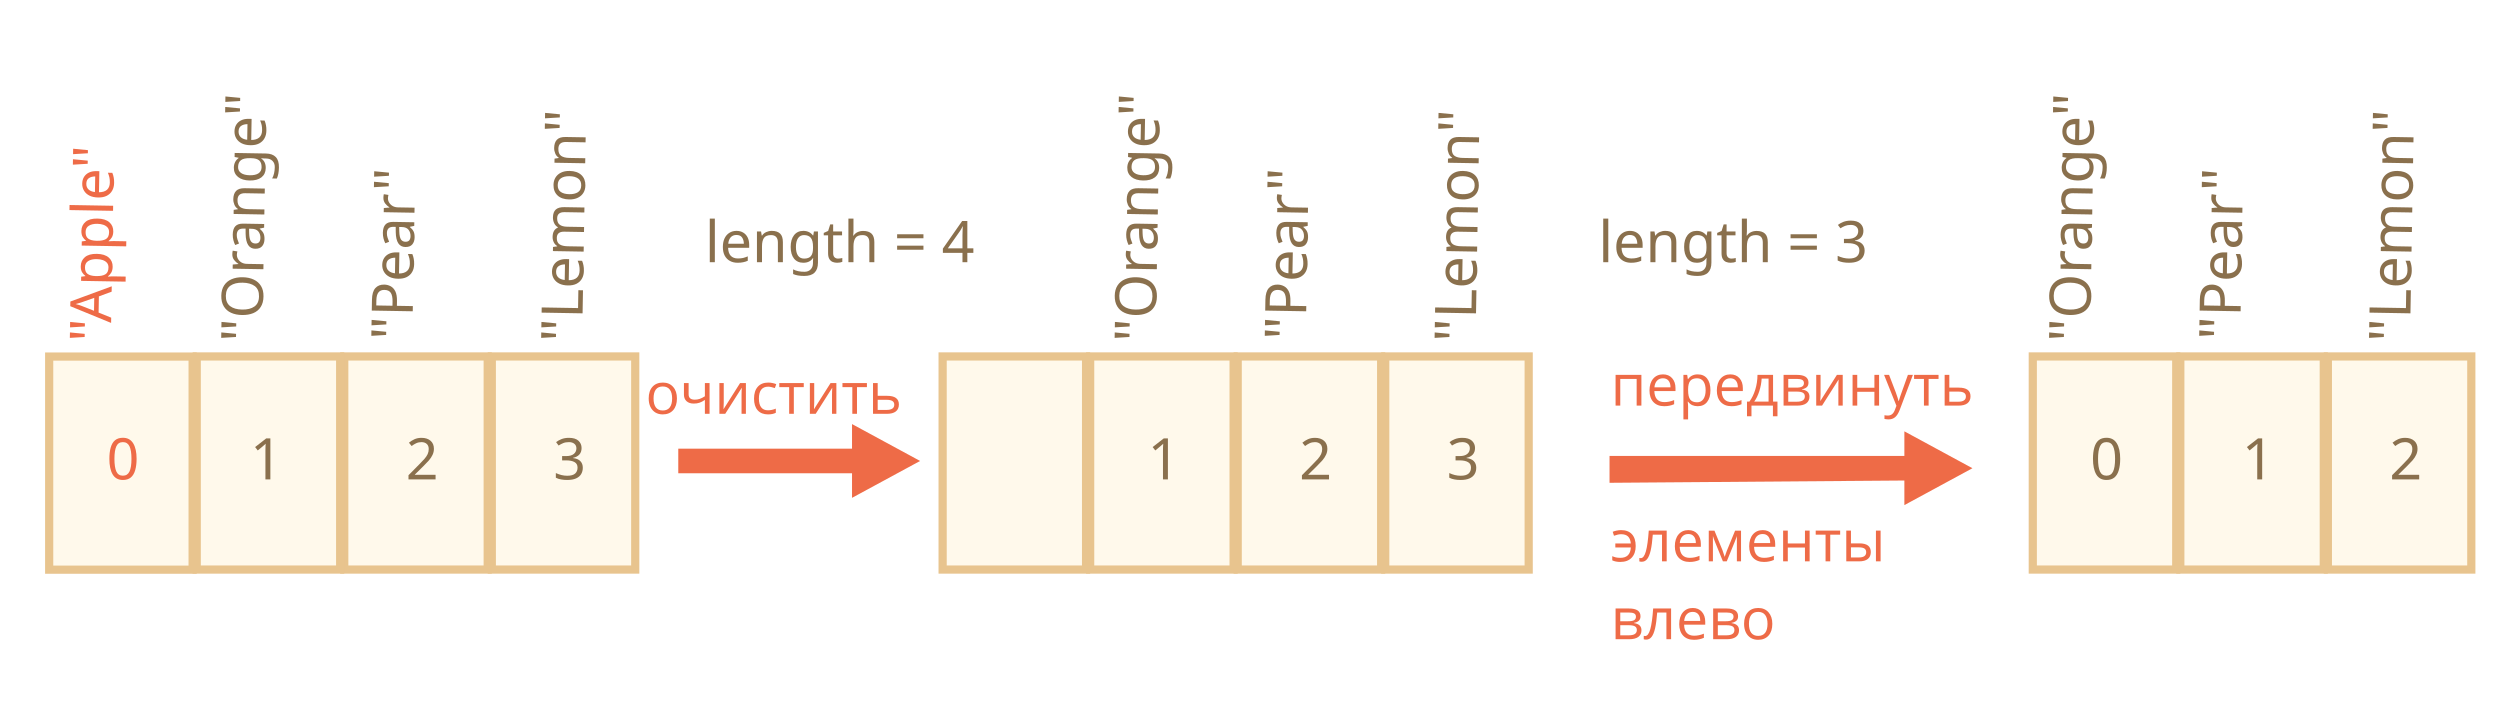
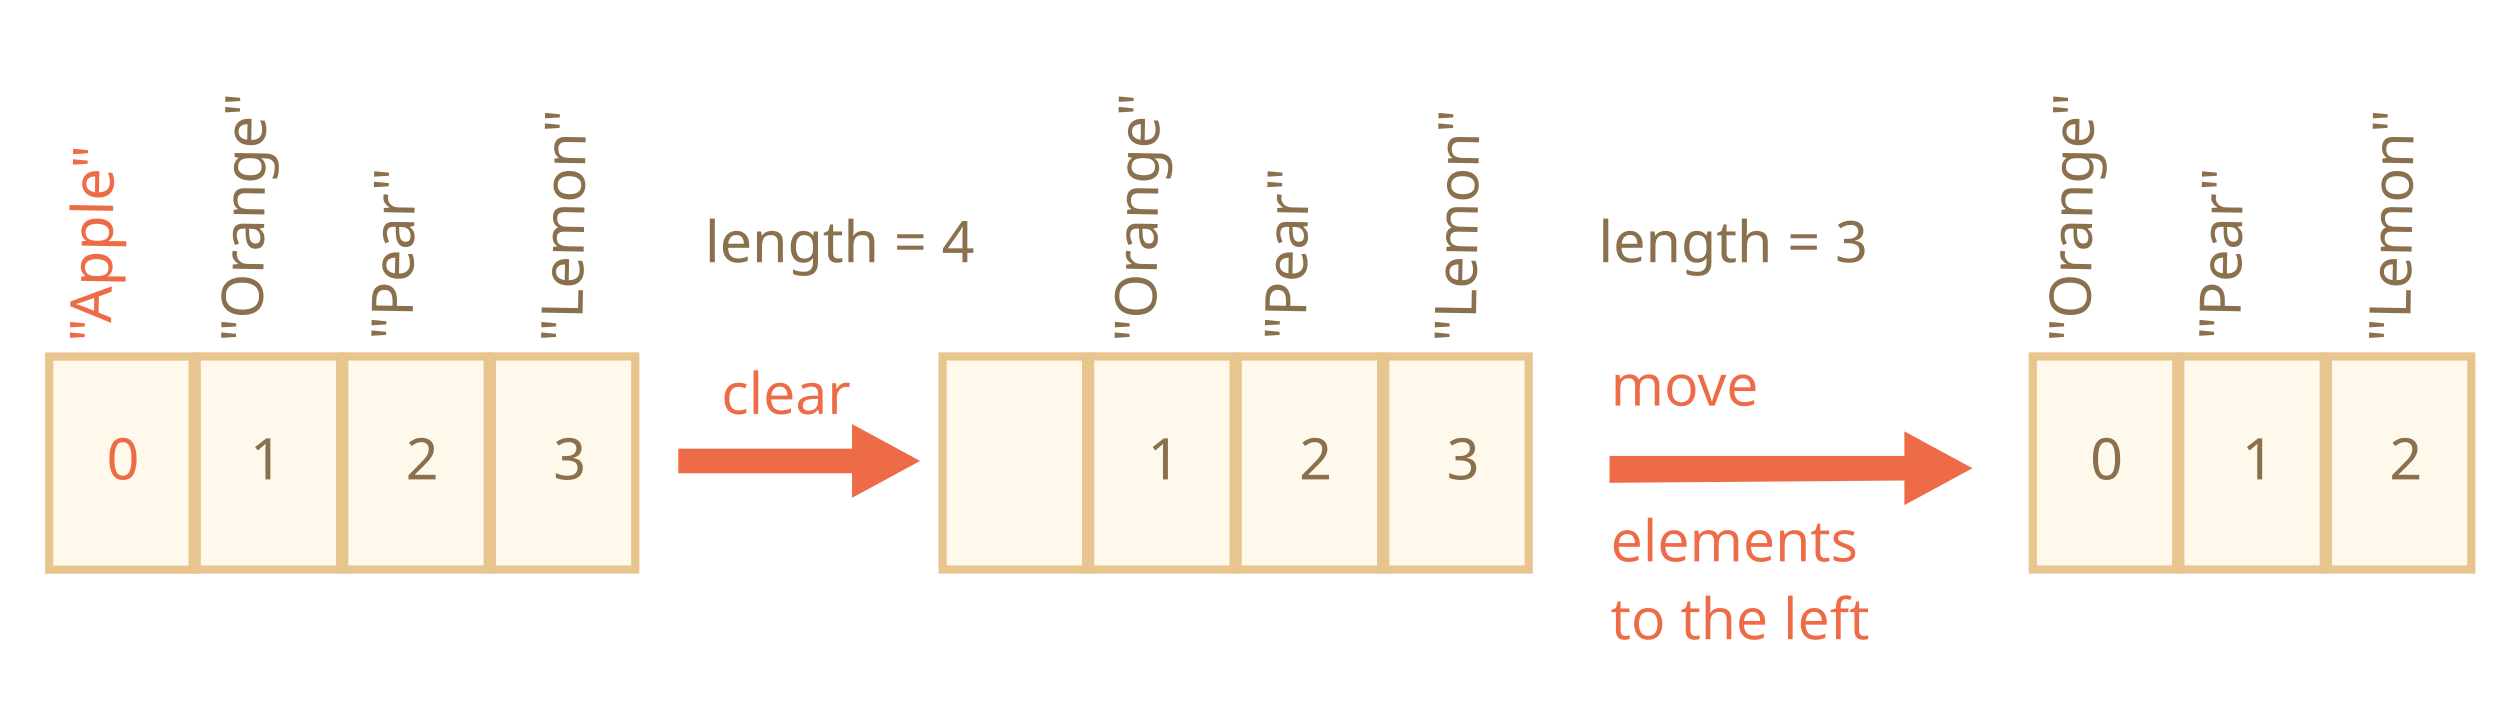
<svg xmlns="http://www.w3.org/2000/svg" width="610px" height="175px" viewBox="0 0 610 175" version="1.1">
  <g id="array" stroke="none" stroke-width="1" fill="none" fill-rule="evenodd">
    <g id="array-shift.svg">
      <text id="1" font-family="PTMono-Regular, PT Mono" font-size="14" font-weight="normal" fill="#8A704D">
        <tspan x="63" y="116.973">1</tspan>
      </text>
      <rect id="Rectangle-3" stroke="#E8C48E" stroke-width="2" fill="#FFF9EB" x="84" y="86.973" width="35" height="52" />
      <text id="2" font-family="PTMono-Regular, PT Mono" font-size="14" font-weight="normal" fill="#8A704D">
        <tspan x="99" y="116.973">2</tspan>
      </text>
      <rect id="Rectangle-4" stroke="#E8C48E" stroke-width="2" fill="#FFF9EB" x="120" y="86.973" width="35" height="52" />
      <text id="3" font-family="PTMono-Regular, PT Mono" font-size="14" font-weight="normal" fill="#8A704D">
        <tspan x="135" y="116.973">3</tspan>
      </text>
      <text id="&quot;Orange&quot;" transform="translate(60.05281, 49.4481) rotate(-89) translate(-60.05281, -49.4481) " font-family="PTMono-Regular, PT Mono" font-size="14" font-weight="normal" fill="#8A704D">
        <tspan x="26.053" y="53.948">"Orange"</tspan>
      </text>
      <text id="&quot;Pear&quot;" transform="translate(96.53536, 57.44795) rotate(-89) translate(-96.53536, -57.44795) " font-family="PTMono-Regular, PT Mono" font-size="14" font-weight="normal" fill="#8A704D">
        <tspan x="71.035" y="61.948">"Pear"</tspan>
      </text>
      <text id="&quot;Lemon&quot;" transform="translate(138.0441, 53.94802) rotate(-89) translate(-138.0441, -53.94802) " font-family="PTMono-Regular, PT Mono" font-size="14" font-weight="normal" fill="#8A704D">
        <tspan x="108.544" y="58.448">"Lemon"</tspan>
      </text>
      <text id="length-=-4" font-family="PTMono-Regular, PT Mono" font-size="14" font-weight="normal" fill="#8A704D">
        <tspan x="172" y="63.973">length = 4</tspan>
      </text>
      <rect id="Rectangle-8" stroke="#E8C48E" stroke-width="2" fill="#FFF9EB" x="230" y="86.973" width="35" height="52" />
      <rect id="Rectangle-5" stroke="#E8C48E" stroke-width="2" fill="#FFF9EB" x="266" y="86.973" width="35" height="52" />
      <rect id="Rectangle-6" stroke="#E8C48E" stroke-width="2" fill="#FFF9EB" x="302" y="86.973" width="35" height="52" />
      <text id="-3" font-family="PTMono-Regular, PT Mono" font-size="14" font-weight="normal" fill="#8A704D">
        <tspan x="317" y="116.973">2</tspan>
      </text>
      <rect id="Rectangle-7" stroke="#E8C48E" stroke-width="2" fill="#FFF9EB" x="338" y="86.973" width="35" height="52" />
      <text id="-4" font-family="PTMono-Regular, PT Mono" font-size="14" font-weight="normal" fill="#8A704D">
        <tspan x="353" y="116.973">3</tspan>
      </text>
      <text id="&quot;Orange&quot;" transform="translate(278.0528, 49.4481) rotate(-89) translate(-278.0528, -49.4481) " font-family="PTMono-Regular, PT Mono" font-size="14" font-weight="normal" fill="#8A704D">
        <tspan x="244.053" y="53.948">"Orange"</tspan>
      </text>
      <text id="&quot;Pear&quot;" transform="translate(314.5354, 57.44795) rotate(-89) translate(-314.5354, -57.44795) " font-family="PTMono-Regular, PT Mono" font-size="14" font-weight="normal" fill="#8A704D">
        <tspan x="289.035" y="61.948">"Pear"</tspan>
      </text>
      <text id="&quot;Lemon&quot;" transform="translate(356.0441, 53.94802) rotate(-89) translate(-356.0441, -53.94802) " font-family="PTMono-Regular, PT Mono" font-size="14" font-weight="normal" fill="#8A704D">
        <tspan x="326.544" y="58.448">"Lemon"</tspan>
      </text>
      <text id="length-=-3" font-family="PTMono-Regular, PT Mono" font-size="14" font-weight="normal" fill="#8A704D">
        <tspan x="390" y="63.973">length = 3</tspan>
      </text>
      <polygon id="Shape" fill="#EE6B47" transform="translate(195, 112.4732) rotate(-90) translate(-195, -112.4732) " points="195 141.973 204 125.367 198 125.367 198 82.973 192 82.973 192 125.367 186 125.367" />
      <text id="clear" font-family="OpenSans-Regular, Open Sans" font-size="14" font-weight="normal" fill="#EE6B47">
-         <tspan x="157.5" y="100.973">очистить</tspan>
+         <tspan x="176" y="101">clear</tspan>
      </text>
      <text id="move" font-family="OpenSans-Regular, Open Sans" font-size="14" font-weight="normal" fill="#EE6B47">
-         <tspan x="393" y="98.973">передвинуть</tspan>
+         <tspan x="393" y="98.973">move</tspan>
        <tspan x="393" y="117.973" />
-         <tspan x="393" y="136.973">элементы</tspan>
-         <tspan x="393" y="155.973">влево</tspan>
+         <tspan x="393" y="136.973">elements</tspan>
+         <tspan x="393" y="155.973">to the left</tspan>
      </text>
      <rect id="Rectangle-1" stroke="#E8C48E" stroke-width="2" fill="#FFF9EB" x="12" y="87" width="35" height="52" />
      <rect id="Rectangle-2" stroke="#E8C48E" stroke-width="2" fill="#FFF9EB" x="48" y="86.973" width="35" height="52" />
      <text id="0" font-family="PTMono-Regular, PT Mono" font-size="14" font-weight="normal" fill="#EE6B47">
        <tspan x="26" y="116.973">0</tspan>
      </text>
      <text id="&quot;Apple&quot;" transform="translate(23.04409, 53.94802) rotate(-89) translate(-23.04409, -53.94802) " font-family="PTMono-Regular, PT Mono" font-size="14" font-weight="normal" fill="#EE6B47">
        <tspan x="-6.456" y="58.448">"Apple"</tspan>
      </text>
      <polygon id="Shape-2" fill="#EE6B47" transform="translate(437, 114.2461) rotate(-90) translate(-437, -114.2461) " points="437 158.519 446 141.913 440 141.913 440 69.973 433.443 69.973 434 141.913 428 141.913" />
      <rect id="Rectangle-12" stroke="#E8C48E" stroke-width="2" fill="#FFF9EB" x="496" y="86.973" width="35" height="52" />
      <rect id="Rectangle-9" stroke="#E8C48E" stroke-width="2" fill="#FFF9EB" x="532" y="86.973" width="35" height="52" />
      <text id="-5" font-family="PTMono-Regular, PT Mono" font-size="14" font-weight="normal" fill="#8A704D">
        <tspan x="510" y="116.973">0</tspan>
      </text>
      <text id="-6" font-family="PTMono-Regular, PT Mono" font-size="14" font-weight="normal" fill="#8A704D">
        <tspan x="547" y="116.973">1</tspan>
      </text>
      <rect id="Rectangle-10" stroke="#E8C48E" stroke-width="2" fill="#FFF9EB" x="568" y="86.973" width="35" height="52" />
      <text id="-7" font-family="PTMono-Regular, PT Mono" font-size="14" font-weight="normal" fill="#8A704D">
        <tspan x="583" y="116.973">2</tspan>
      </text>
      <text id="&quot;Orange&quot;" transform="translate(506.0528, 49.4481) rotate(-89) translate(-506.0528, -49.4481) " font-family="PTMono-Regular, PT Mono" font-size="14" font-weight="normal" fill="#8A704D">
        <tspan x="472.053" y="53.948">"Orange"</tspan>
      </text>
      <text id="&quot;Pear&quot;" transform="translate(542.5354, 57.44795) rotate(-89) translate(-542.5354, -57.44795) " font-family="PTMono-Regular, PT Mono" font-size="14" font-weight="normal" fill="#8A704D">
        <tspan x="517.035" y="61.948">"Pear"</tspan>
      </text>
      <text id="&quot;Lemon&quot;" transform="translate(584.0441, 53.94802) rotate(-89) translate(-584.0441, -53.94802) " font-family="PTMono-Regular, PT Mono" font-size="14" font-weight="normal" fill="#8A704D">
        <tspan x="554.544" y="58.448">"Lemon"</tspan>
      </text>
      <text id="-2" font-family="PTMono-Regular, PT Mono" font-size="14" font-weight="normal" fill="#8A704D">
        <tspan x="61" y="116.973">1</tspan>
      </text>
      <text id="-2-copy" font-family="PTMono-Regular, PT Mono" font-size="14" font-weight="normal" fill="#8A704D">
        <tspan x="280" y="116.973">1</tspan>
      </text>
    </g>
  </g>
</svg>
